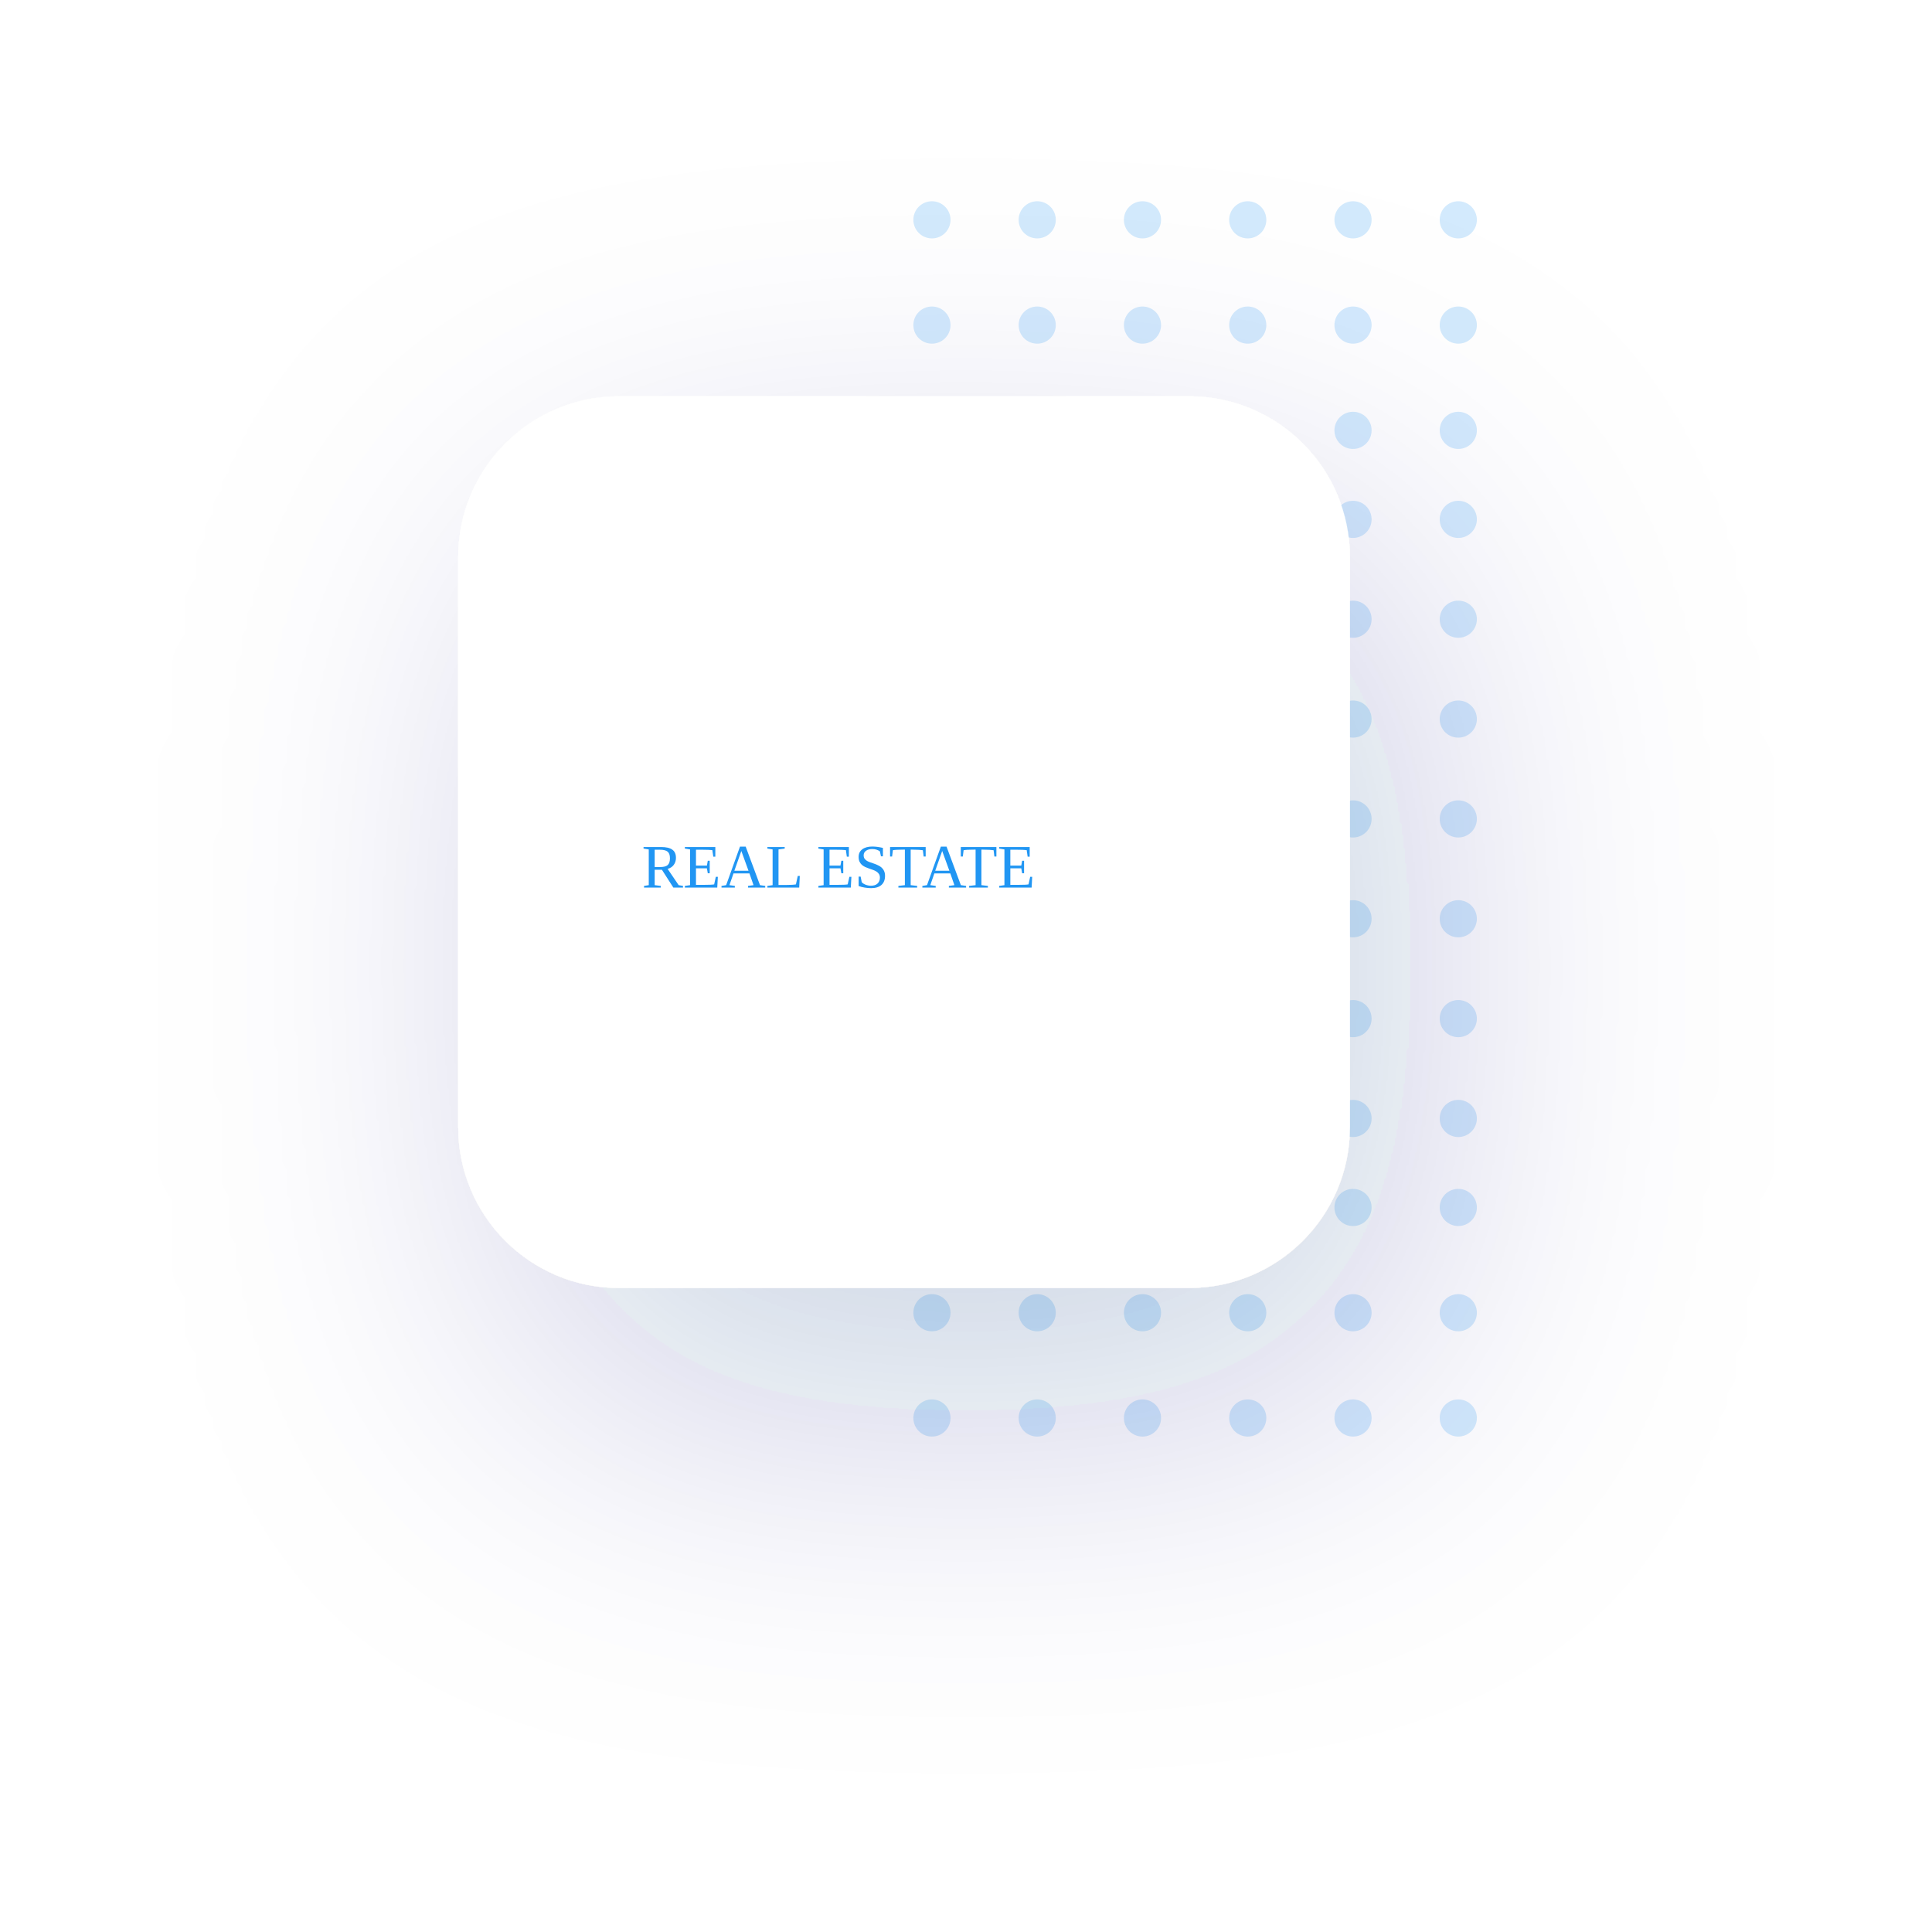
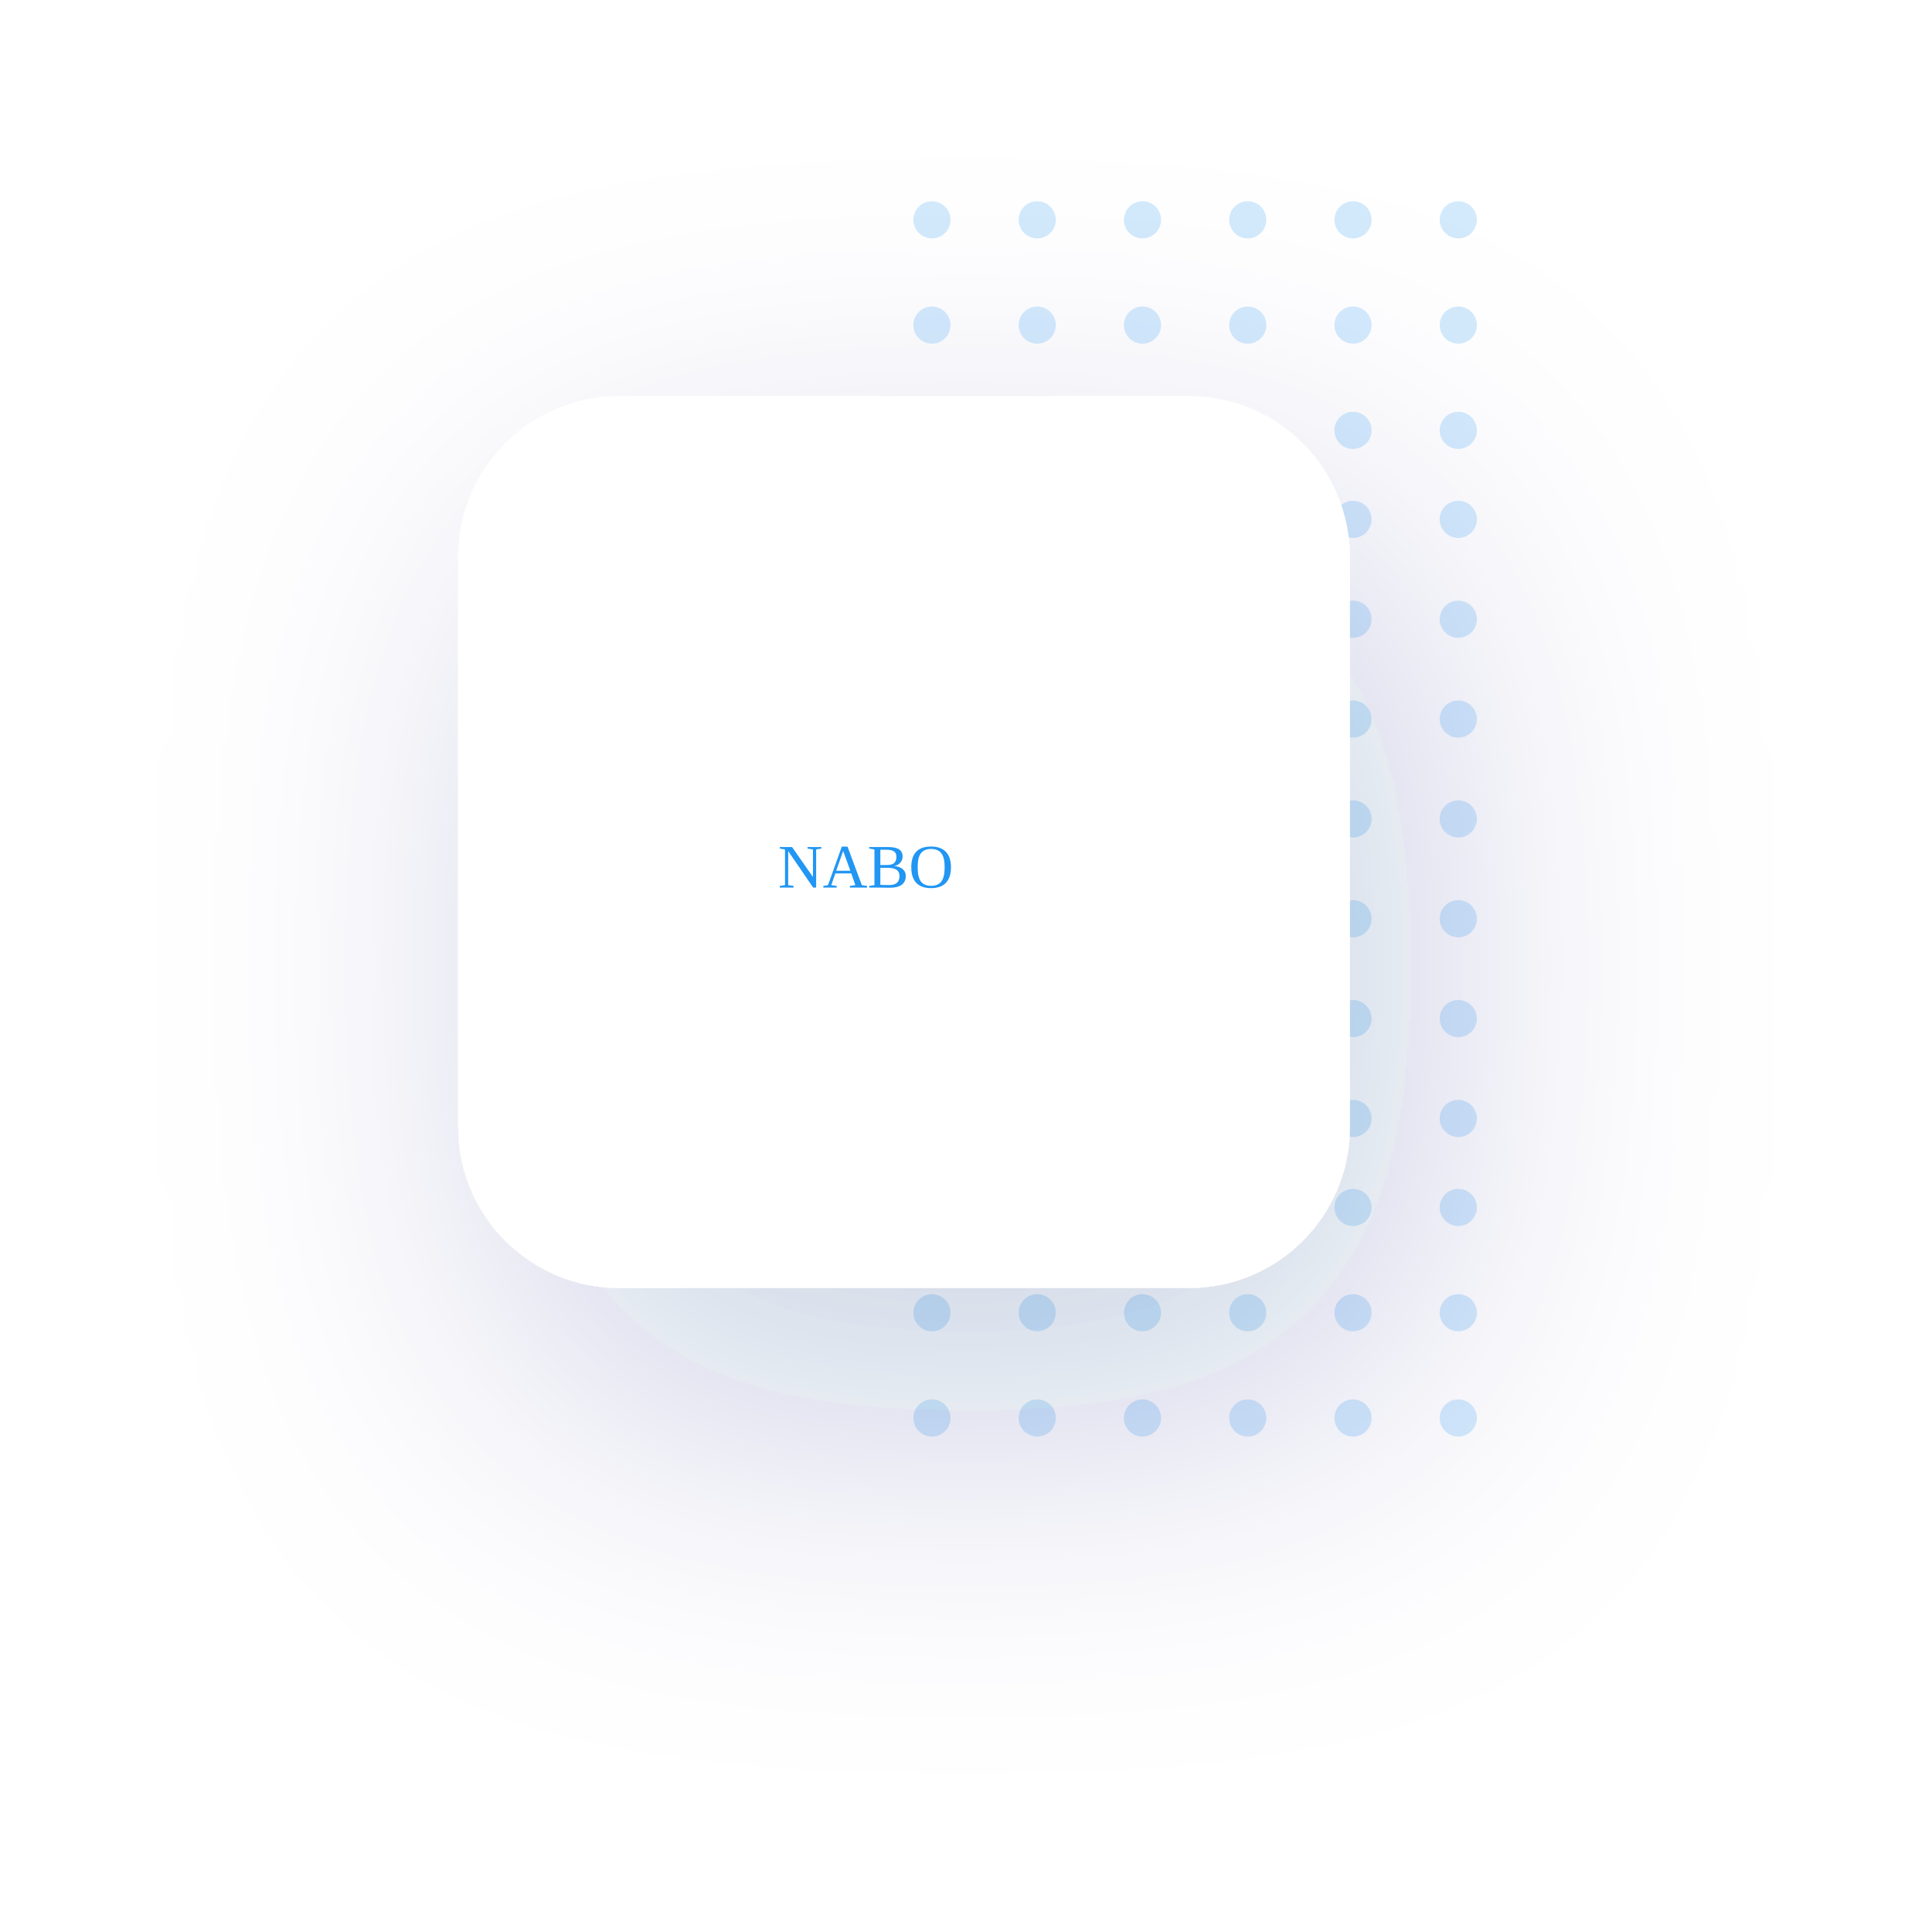
<svg xmlns="http://www.w3.org/2000/svg" width="312" height="312" viewBox="0 0 312 312">
  <defs>
    <filter id="Rectangle_6" x="0" y="0" width="312" height="312" filterUnits="userSpaceOnUse">
      <feOffset dx="10" dy="20" input="SourceAlpha" />
      <feGaussianBlur stdDeviation="28" result="blur" />
      <feFlood flood-color="#05207F" flood-opacity="0.2" />
      <feComposite operator="in" in2="blur" />
      <feComposite in="SourceGraphic" />
    </filter>
  </defs>
  <g id="Group_1512" data-name="Group 1512" transform="translate(-289 -1375)">
    <g id="Group_12" data-name="Group 12" transform="translate(9 -319)" opacity="0.2">
      <circle id="Ellipse_4" data-name="Ellipse 4" cx="3" cy="3" r="3" transform="translate(518.5 1726.5) rotate(90)" fill="#2196F3" />
      <circle id="Ellipse_4-2" data-name="Ellipse 4" cx="3" cy="3" r="3" transform="translate(518.5 1743.5) rotate(90)" fill="#2196F3" />
      <circle id="Ellipse_4-3" data-name="Ellipse 4" cx="3" cy="3" r="3" transform="translate(518.5 1760.5) rotate(90)" fill="#2196F3" />
      <circle id="Ellipse_4-4" data-name="Ellipse 4" cx="3" cy="3" r="3" transform="translate(518.5 1774.873) rotate(90)" fill="#2196F3" />
      <circle id="Ellipse_4-5" data-name="Ellipse 4" cx="3" cy="3" r="3" transform="translate(518.5 1790.998) rotate(90)" fill="#2196F3" />
      <circle id="Ellipse_4-6" data-name="Ellipse 4" cx="3" cy="3" r="3" transform="translate(518.5 1807.122) rotate(90)" fill="#2196F3" />
      <circle id="Ellipse_4-7" data-name="Ellipse 4" cx="3" cy="3" r="3" transform="translate(518.5 1823.247) rotate(90)" fill="#2196F3" />
      <circle id="Ellipse_4-8" data-name="Ellipse 4" cx="3" cy="3" r="3" transform="translate(518.5 1839.371) rotate(90)" fill="#2196F3" />
      <circle id="Ellipse_4-9" data-name="Ellipse 4" cx="3" cy="3" r="3" transform="translate(518.5 1855.495) rotate(90)" fill="#2196F3" />
      <circle id="Ellipse_4-10" data-name="Ellipse 4" cx="3" cy="3" r="3" transform="translate(518.5 1871.62) rotate(90)" fill="#2196F3" />
      <circle id="Ellipse_4-11" data-name="Ellipse 4" cx="3" cy="3" r="3" transform="translate(518.5 1885.993) rotate(90)" fill="#2196F3" />
      <circle id="Ellipse_4-12" data-name="Ellipse 4" cx="3" cy="3" r="3" transform="translate(518.5 1902.993) rotate(90)" fill="#2196F3" />
      <circle id="Ellipse_4-13" data-name="Ellipse 4" cx="3" cy="3" r="3" transform="translate(518.5 1919.993) rotate(90)" fill="#2196F3" />
      <circle id="Ellipse_4-14" data-name="Ellipse 4" cx="3" cy="3" r="3" transform="translate(450.5 1726.5) rotate(90)" fill="#2196F3" />
      <circle id="Ellipse_4-15" data-name="Ellipse 4" cx="3" cy="3" r="3" transform="translate(450.5 1743.5) rotate(90)" fill="#2196F3" />
      <circle id="Ellipse_4-16" data-name="Ellipse 4" cx="3" cy="3" r="3" transform="translate(450.5 1760.5) rotate(90)" fill="#2196F3" />
      <circle id="Ellipse_4-17" data-name="Ellipse 4" cx="3" cy="3" r="3" transform="translate(450.5 1774.873) rotate(90)" fill="#2196F3" />
      <circle id="Ellipse_4-18" data-name="Ellipse 4" cx="3" cy="3" r="3" transform="translate(450.5 1790.998) rotate(90)" fill="#2196F3" />
      <circle id="Ellipse_4-19" data-name="Ellipse 4" cx="3" cy="3" r="3" transform="translate(450.5 1807.122) rotate(90)" fill="#2196F3" />
      <circle id="Ellipse_4-20" data-name="Ellipse 4" cx="3" cy="3" r="3" transform="translate(450.5 1823.247) rotate(90)" fill="#2196F3" />
      <circle id="Ellipse_4-21" data-name="Ellipse 4" cx="3" cy="3" r="3" transform="translate(501.5 1726.5) rotate(90)" fill="#2196F3" />
      <circle id="Ellipse_4-22" data-name="Ellipse 4" cx="3" cy="3" r="3" transform="translate(501.5 1743.5) rotate(90)" fill="#2196F3" />
      <circle id="Ellipse_4-23" data-name="Ellipse 4" cx="3" cy="3" r="3" transform="translate(501.5 1760.5) rotate(90)" fill="#2196F3" />
      <circle id="Ellipse_4-24" data-name="Ellipse 4" cx="3" cy="3" r="3" transform="translate(501.5 1774.873) rotate(90)" fill="#2196F3" />
      <circle id="Ellipse_4-25" data-name="Ellipse 4" cx="3" cy="3" r="3" transform="translate(501.5 1790.998) rotate(90)" fill="#2196F3" />
      <circle id="Ellipse_4-26" data-name="Ellipse 4" cx="3" cy="3" r="3" transform="translate(501.5 1807.122) rotate(90)" fill="#2196F3" />
      <circle id="Ellipse_4-27" data-name="Ellipse 4" cx="3" cy="3" r="3" transform="translate(501.5 1823.247) rotate(90)" fill="#2196F3" />
      <circle id="Ellipse_4-28" data-name="Ellipse 4" cx="3" cy="3" r="3" transform="translate(501.5 1839.371) rotate(90)" fill="#2196F3" />
      <circle id="Ellipse_4-29" data-name="Ellipse 4" cx="3" cy="3" r="3" transform="translate(501.5 1855.495) rotate(90)" fill="#2196F3" />
      <circle id="Ellipse_4-30" data-name="Ellipse 4" cx="3" cy="3" r="3" transform="translate(501.5 1871.62) rotate(90)" fill="#2196F3" />
      <circle id="Ellipse_4-31" data-name="Ellipse 4" cx="3" cy="3" r="3" transform="translate(501.5 1885.993) rotate(90)" fill="#2196F3" />
      <circle id="Ellipse_4-32" data-name="Ellipse 4" cx="3" cy="3" r="3" transform="translate(501.5 1902.993) rotate(90)" fill="#2196F3" />
      <circle id="Ellipse_4-33" data-name="Ellipse 4" cx="3" cy="3" r="3" transform="translate(501.5 1919.993) rotate(90)" fill="#2196F3" />
      <circle id="Ellipse_4-34" data-name="Ellipse 4" cx="3" cy="3" r="3" transform="translate(433.5 1726.5) rotate(90)" fill="#2196F3" />
      <circle id="Ellipse_4-35" data-name="Ellipse 4" cx="3" cy="3" r="3" transform="translate(433.5 1743.5) rotate(90)" fill="#2196F3" />
      <circle id="Ellipse_4-36" data-name="Ellipse 4" cx="3" cy="3" r="3" transform="translate(433.5 1760.5) rotate(90)" fill="#2196F3" />
      <circle id="Ellipse_4-37" data-name="Ellipse 4" cx="3" cy="3" r="3" transform="translate(433.5 1774.873) rotate(90)" fill="#2196F3" />
      <circle id="Ellipse_4-38" data-name="Ellipse 4" cx="3" cy="3" r="3" transform="translate(433.5 1790.998) rotate(90)" fill="#2196F3" />
      <circle id="Ellipse_4-39" data-name="Ellipse 4" cx="3" cy="3" r="3" transform="translate(433.5 1807.122) rotate(90)" fill="#2196F3" />
      <circle id="Ellipse_4-40" data-name="Ellipse 4" cx="3" cy="3" r="3" transform="translate(433.5 1823.247) rotate(90)" fill="#2196F3" />
      <circle id="Ellipse_4-41" data-name="Ellipse 4" cx="3" cy="3" r="3" transform="translate(484.5 1726.5) rotate(90)" fill="#2196F3" />
      <circle id="Ellipse_4-42" data-name="Ellipse 4" cx="3" cy="3" r="3" transform="translate(484.5 1743.5) rotate(90)" fill="#2196F3" />
      <circle id="Ellipse_4-43" data-name="Ellipse 4" cx="3" cy="3" r="3" transform="translate(484.5 1760.5) rotate(90)" fill="#2196F3" />
      <circle id="Ellipse_4-44" data-name="Ellipse 4" cx="3" cy="3" r="3" transform="translate(484.5 1774.873) rotate(90)" fill="#2196F3" />
      <circle id="Ellipse_4-45" data-name="Ellipse 4" cx="3" cy="3" r="3" transform="translate(484.5 1790.998) rotate(90)" fill="#2196F3" />
      <circle id="Ellipse_4-46" data-name="Ellipse 4" cx="3" cy="3" r="3" transform="translate(484.5 1807.122) rotate(90)" fill="#2196F3" />
      <circle id="Ellipse_4-47" data-name="Ellipse 4" cx="3" cy="3" r="3" transform="translate(484.5 1823.247) rotate(90)" fill="#2196F3" />
      <circle id="Ellipse_4-48" data-name="Ellipse 4" cx="3" cy="3" r="3" transform="translate(484.5 1839.371) rotate(90)" fill="#2196F3" />
      <circle id="Ellipse_4-49" data-name="Ellipse 4" cx="3" cy="3" r="3" transform="translate(484.5 1855.495) rotate(90)" fill="#2196F3" />
      <circle id="Ellipse_4-50" data-name="Ellipse 4" cx="3" cy="3" r="3" transform="translate(484.5 1871.62) rotate(90)" fill="#2196F3" />
      <circle id="Ellipse_4-51" data-name="Ellipse 4" cx="3" cy="3" r="3" transform="translate(484.5 1885.993) rotate(90)" fill="#2196F3" />
      <circle id="Ellipse_4-52" data-name="Ellipse 4" cx="3" cy="3" r="3" transform="translate(484.5 1902.993) rotate(90)" fill="#2196F3" />
      <circle id="Ellipse_4-53" data-name="Ellipse 4" cx="3" cy="3" r="3" transform="translate(484.5 1919.993) rotate(90)" fill="#2196F3" />
      <circle id="Ellipse_4-54" data-name="Ellipse 4" cx="3" cy="3" r="3" transform="translate(450.5 1839.371) rotate(90)" fill="#2196F3" />
      <circle id="Ellipse_4-55" data-name="Ellipse 4" cx="3" cy="3" r="3" transform="translate(450.5 1855.495) rotate(90)" fill="#2196F3" />
      <circle id="Ellipse_4-56" data-name="Ellipse 4" cx="3" cy="3" r="3" transform="translate(450.5 1871.62) rotate(90)" fill="#2196F3" />
      <circle id="Ellipse_4-57" data-name="Ellipse 4" cx="3" cy="3" r="3" transform="translate(450.5 1885.993) rotate(90)" fill="#2196F3" />
      <circle id="Ellipse_4-58" data-name="Ellipse 4" cx="3" cy="3" r="3" transform="translate(450.5 1902.993) rotate(90)" fill="#2196F3" />
      <circle id="Ellipse_4-59" data-name="Ellipse 4" cx="3" cy="3" r="3" transform="translate(450.5 1919.993) rotate(90)" fill="#2196F3" />
      <circle id="Ellipse_4-60" data-name="Ellipse 4" cx="3" cy="3" r="3" transform="translate(467.5 1726.5) rotate(90)" fill="#2196F3" />
      <circle id="Ellipse_4-61" data-name="Ellipse 4" cx="3" cy="3" r="3" transform="translate(467.5 1743.5) rotate(90)" fill="#2196F3" />
      <circle id="Ellipse_4-62" data-name="Ellipse 4" cx="3" cy="3" r="3" transform="translate(467.5 1760.5) rotate(90)" fill="#2196F3" />
      <circle id="Ellipse_4-63" data-name="Ellipse 4" cx="3" cy="3" r="3" transform="translate(467.5 1774.873) rotate(90)" fill="#2196F3" />
      <circle id="Ellipse_4-64" data-name="Ellipse 4" cx="3" cy="3" r="3" transform="translate(467.5 1790.998) rotate(90)" fill="#2196F3" />
      <circle id="Ellipse_4-65" data-name="Ellipse 4" cx="3" cy="3" r="3" transform="translate(467.5 1807.122) rotate(90)" fill="#2196F3" />
      <circle id="Ellipse_4-66" data-name="Ellipse 4" cx="3" cy="3" r="3" transform="translate(467.5 1823.247) rotate(90)" fill="#2196F3" />
      <circle id="Ellipse_4-67" data-name="Ellipse 4" cx="3" cy="3" r="3" transform="translate(467.5 1839.371) rotate(90)" fill="#2196F3" />
      <circle id="Ellipse_4-68" data-name="Ellipse 4" cx="3" cy="3" r="3" transform="translate(467.5 1855.495) rotate(90)" fill="#2196F3" />
      <circle id="Ellipse_4-69" data-name="Ellipse 4" cx="3" cy="3" r="3" transform="translate(467.5 1871.62) rotate(90)" fill="#2196F3" />
      <circle id="Ellipse_4-70" data-name="Ellipse 4" cx="3" cy="3" r="3" transform="translate(467.5 1885.993) rotate(90)" fill="#2196F3" />
      <circle id="Ellipse_4-71" data-name="Ellipse 4" cx="3" cy="3" r="3" transform="translate(467.5 1902.993) rotate(90)" fill="#2196F3" />
      <circle id="Ellipse_4-72" data-name="Ellipse 4" cx="3" cy="3" r="3" transform="translate(467.5 1919.993) rotate(90)" fill="#2196F3" />
      <circle id="Ellipse_4-73" data-name="Ellipse 4" cx="3" cy="3" r="3" transform="translate(433.5 1839.371) rotate(90)" fill="#2196F3" />
      <circle id="Ellipse_4-74" data-name="Ellipse 4" cx="3" cy="3" r="3" transform="translate(433.5 1855.495) rotate(90)" fill="#2196F3" />
      <circle id="Ellipse_4-75" data-name="Ellipse 4" cx="3" cy="3" r="3" transform="translate(433.5 1871.62) rotate(90)" fill="#2196F3" />
      <circle id="Ellipse_4-76" data-name="Ellipse 4" cx="3" cy="3" r="3" transform="translate(433.5 1885.993) rotate(90)" fill="#2196F3" />
      <circle id="Ellipse_4-77" data-name="Ellipse 4" cx="3" cy="3" r="3" transform="translate(433.5 1902.993) rotate(90)" fill="#2196F3" />
      <circle id="Ellipse_4-78" data-name="Ellipse 4" cx="3" cy="3" r="3" transform="translate(433.5 1919.993) rotate(90)" fill="#2196F3" />
    </g>
    <g transform="matrix(1, 0, 0, 1, 289, 1375)" filter="url(#Rectangle_6)">
      <defs>
        <linearGradient id="grad3" x1="0%" y1="0%" x2="100%" y2="0%">
          <stop offset="0%" style="stop-color: white;stop-opacity:1" />
          <stop offset="100%" style="stop-color:white;stop-opacity:1" />
        </linearGradient>
      </defs>
      <rect id="Rectangle_6-2" data-name="Rectangle 6" width="144" height="144" rx="26" transform="translate(74 64)" fill="url(#grad3)" />
    </g>
    <g id="Group_1505" data-name="Group 1505" transform="translate(-52 100)">
      <g id="Group_1504" data-name="Group 1504" transform="translate(461.644 1388.333)">
-         <text x="-17" y="30" fill=" #2196F3" font-size="smaller">REAL ESTATE</text>
+         <text x="5" y="30" fill=" #2196F3" font-size="smaller">NABO</text>
      </g>
    </g>
  </g>
</svg>
